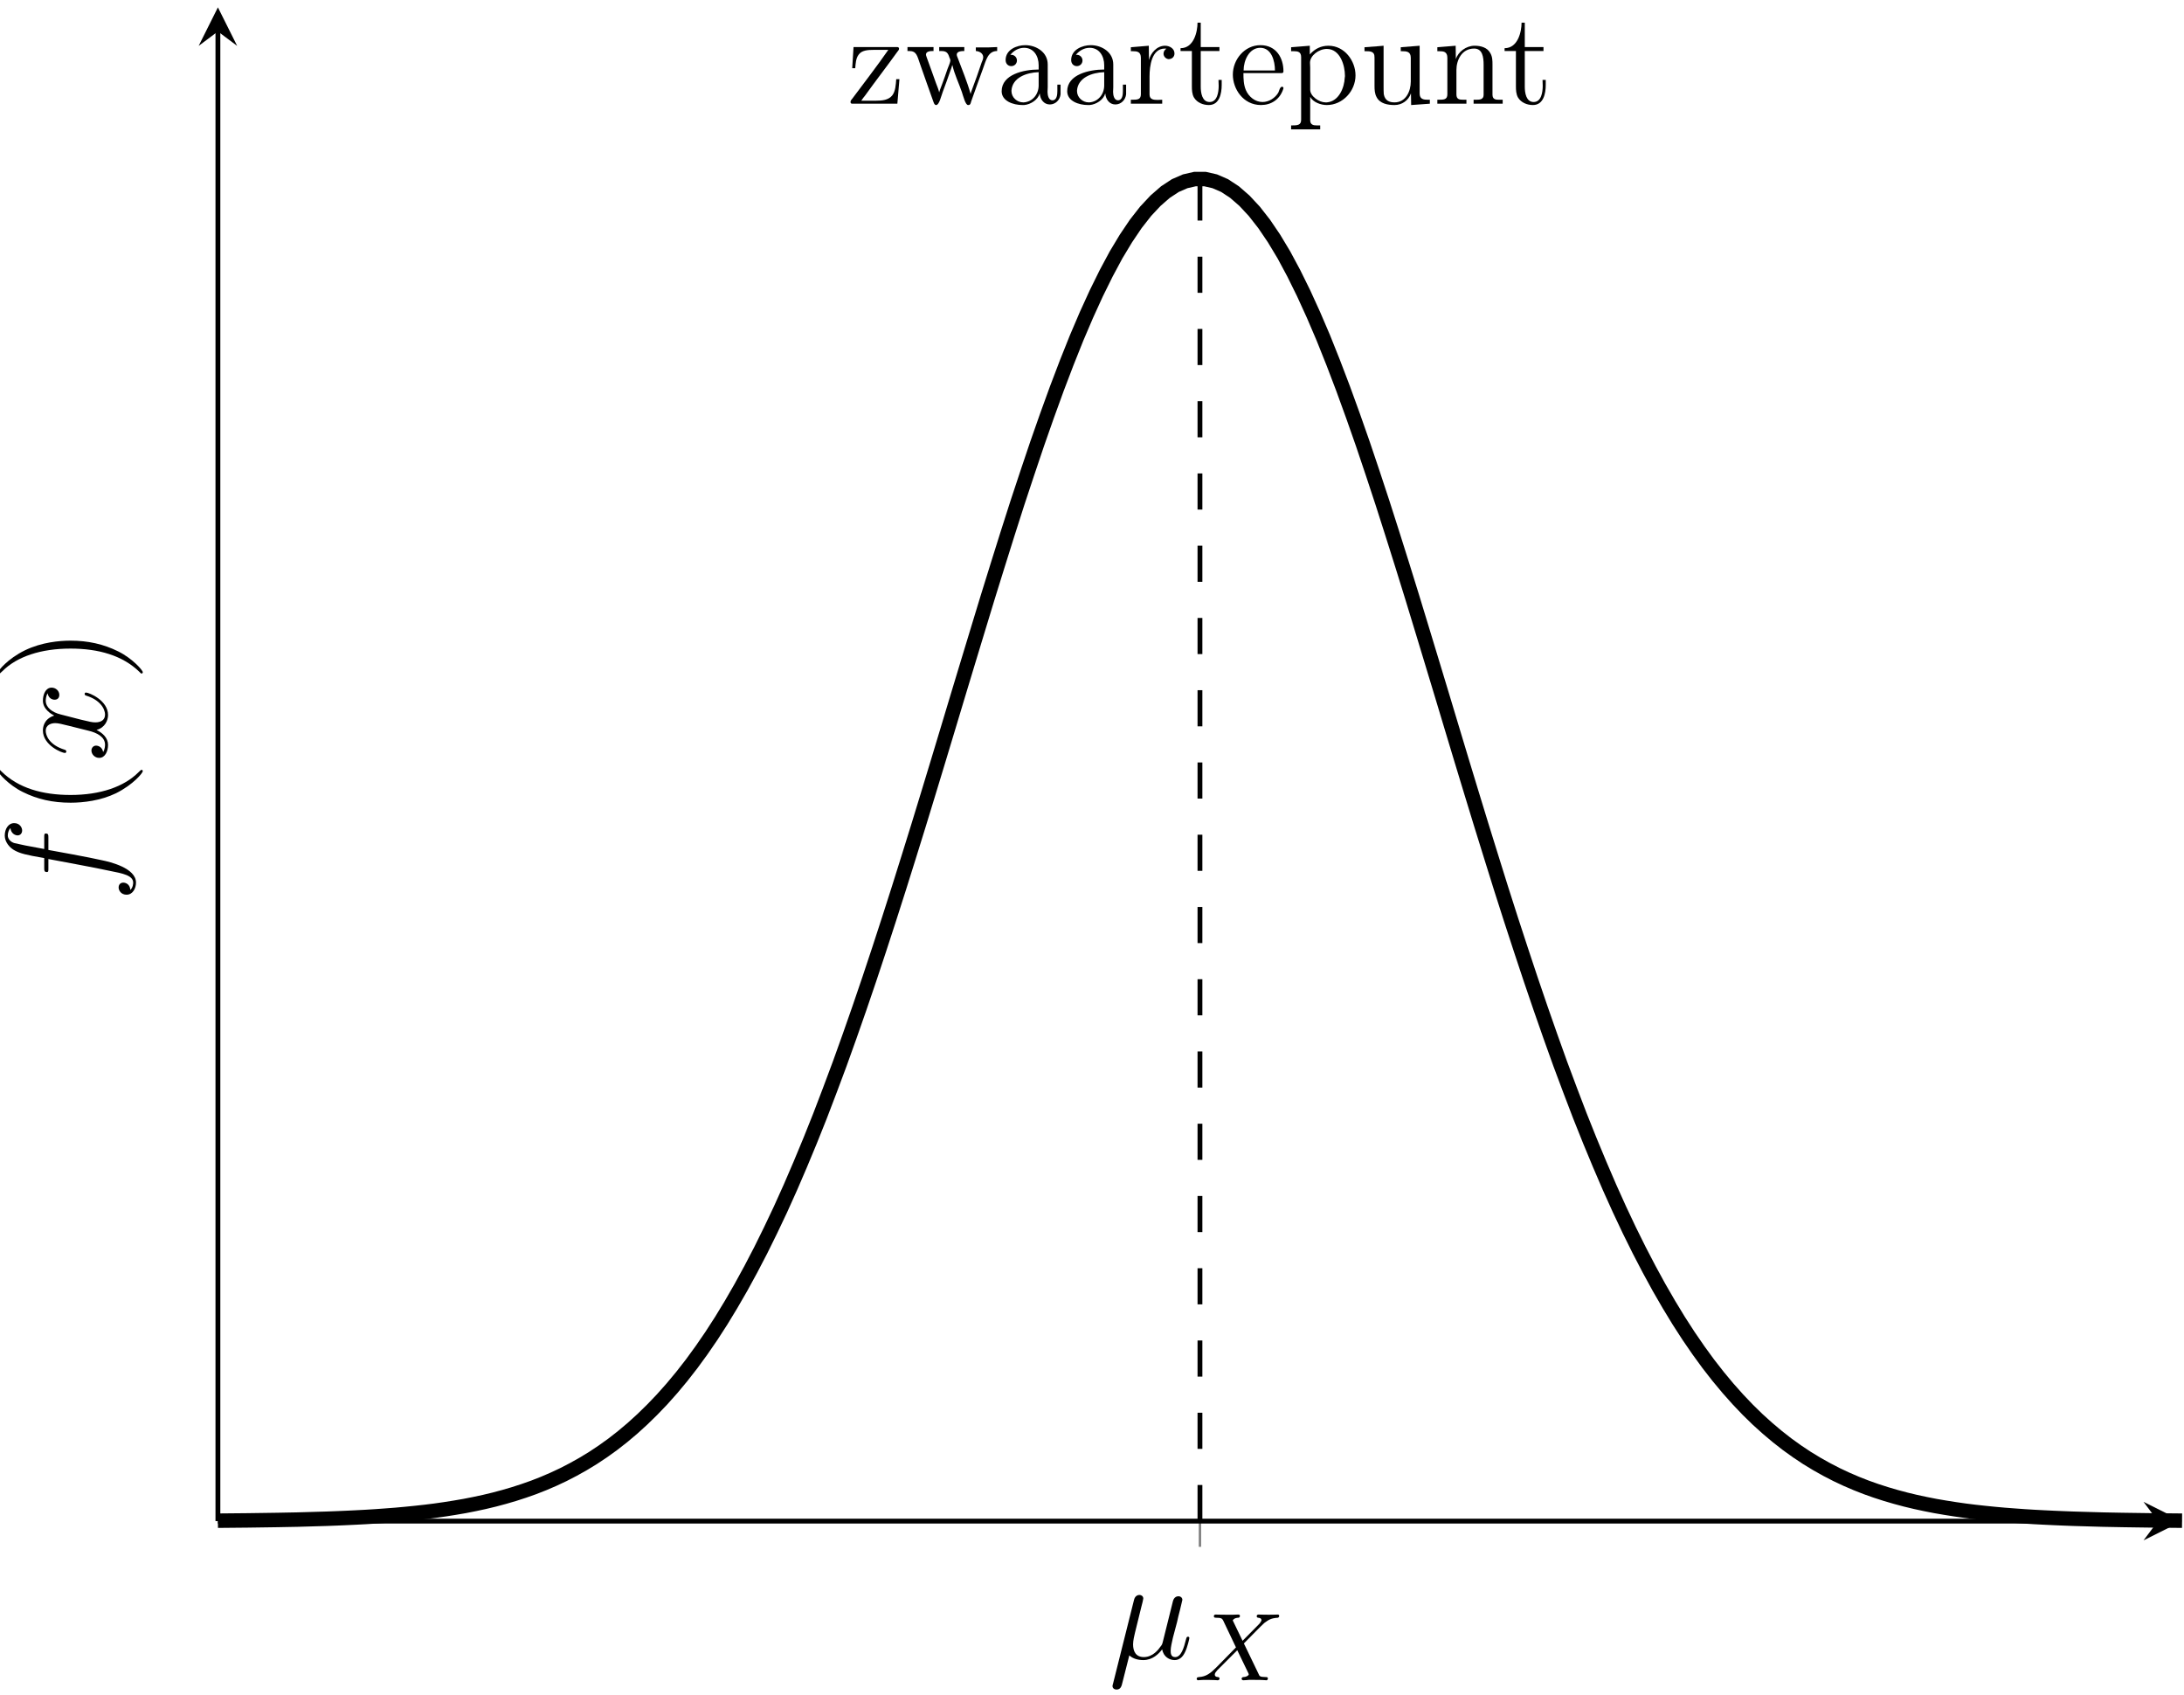
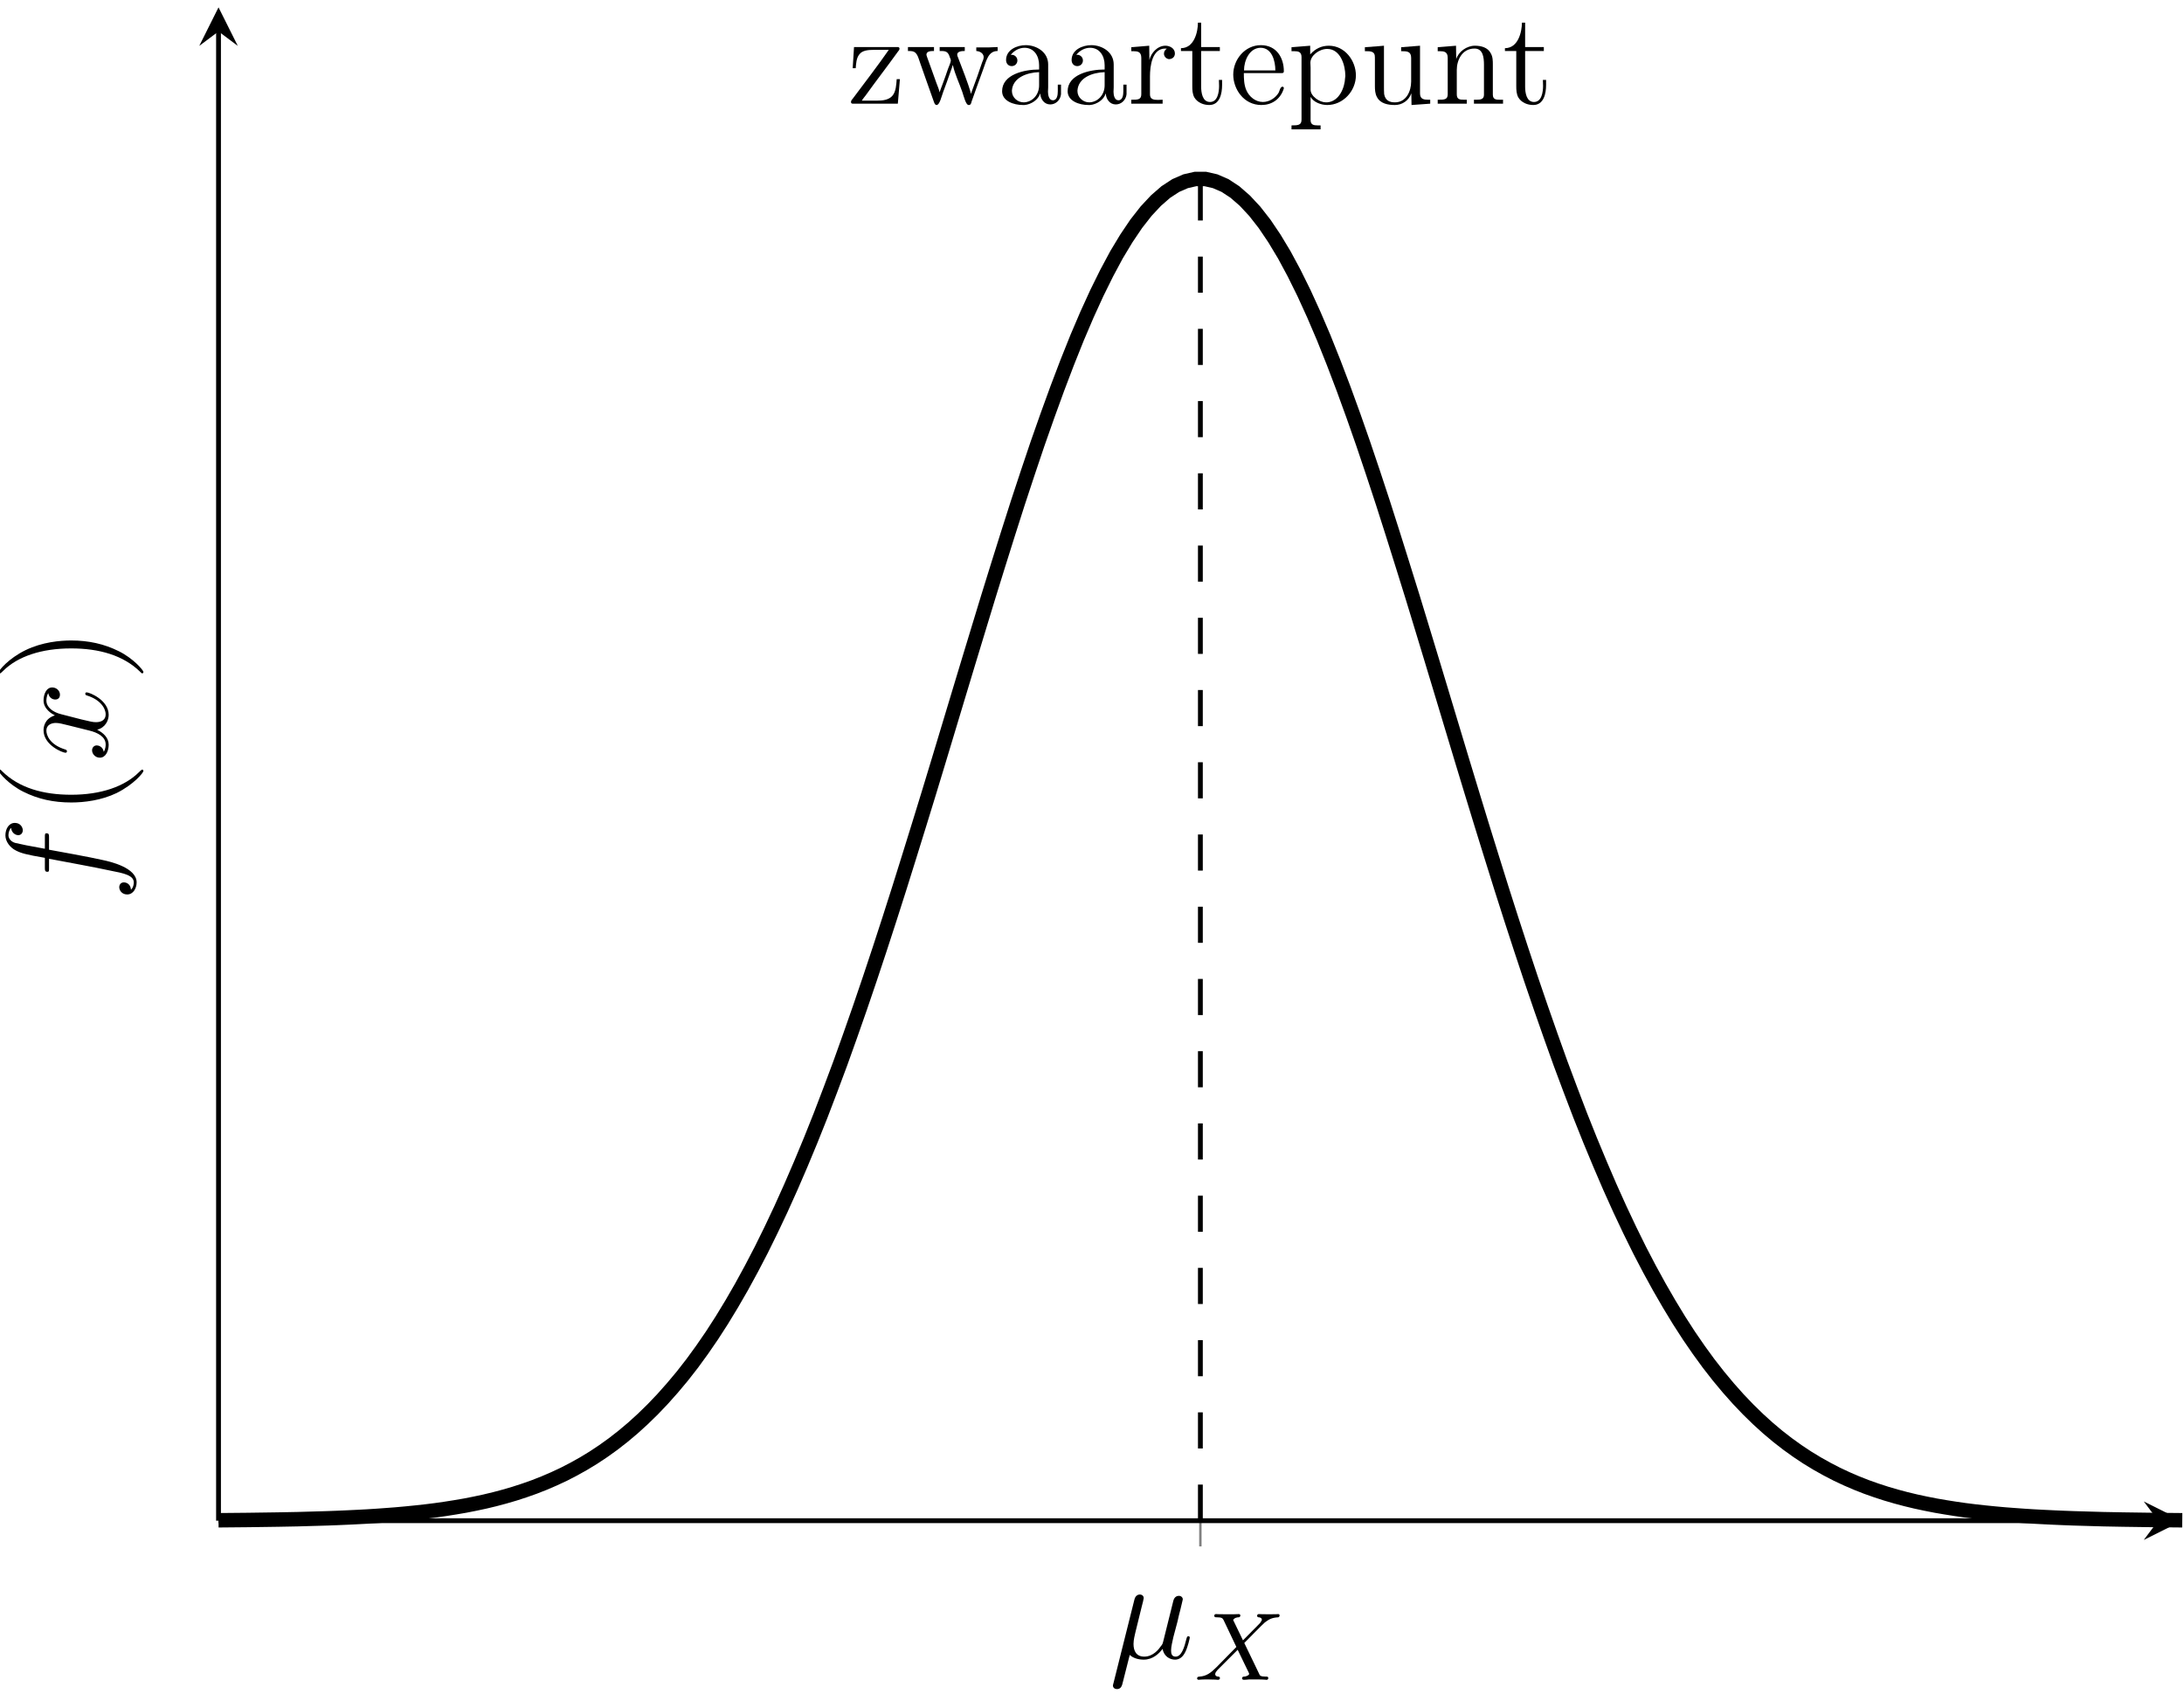
- <svg xmlns="http://www.w3.org/2000/svg" xmlns:xlink="http://www.w3.org/1999/xlink" width="180.72pt" height="140.194pt" viewBox="0 0 180.72 140.194">
+ <svg xmlns="http://www.w3.org/2000/svg" xmlns:xlink="http://www.w3.org/1999/xlink" width="180.756pt" height="140.194pt" viewBox="0 0 180.756 140.194">
  <defs>
    <g>
      <g id="glyph-0-0">
        <path d="M 1.719 -0.266 C 2.016 0.016 2.469 0.125 2.875 0.125 C 3.641 0.125 4.156 -0.391 4.438 -0.766 C 4.547 -0.125 5.062 0.125 5.469 0.125 C 5.828 0.125 6.125 -0.094 6.328 -0.531 C 6.531 -0.938 6.688 -1.656 6.688 -1.703 C 6.688 -1.766 6.641 -1.812 6.578 -1.812 C 6.469 -1.812 6.453 -1.75 6.406 -1.578 C 6.234 -0.875 6 -0.125 5.516 -0.125 C 5.156 -0.125 5.141 -0.438 5.141 -0.672 C 5.141 -0.938 5.25 -1.375 5.328 -1.734 L 5.672 -3.031 C 5.719 -3.25 5.844 -3.797 5.906 -4 C 5.969 -4.297 6.109 -4.812 6.109 -4.859 C 6.109 -5.031 5.969 -5.156 5.781 -5.156 C 5.672 -5.156 5.422 -5.109 5.328 -4.75 L 4.5 -1.422 C 4.438 -1.188 4.438 -1.156 4.281 -0.969 C 4.141 -0.766 3.672 -0.125 2.922 -0.125 C 2.25 -0.125 2.031 -0.609 2.031 -1.172 C 2.031 -1.516 2.141 -1.938 2.188 -2.141 L 2.719 -4.297 C 2.781 -4.516 2.875 -4.906 2.875 -4.969 C 2.875 -5.156 2.719 -5.266 2.562 -5.266 C 2.469 -5.266 2.203 -5.234 2.109 -4.859 L 0.375 2.062 C 0.359 2.125 0.328 2.203 0.328 2.266 C 0.328 2.453 0.484 2.562 0.656 2.562 C 1 2.562 1.078 2.297 1.156 1.953 Z M 1.719 -0.266 " />
      </g>
      <g id="glyph-1-0">
        <path d="M 4.156 -3.047 C 4.547 -3.438 5.672 -4.594 5.859 -4.75 C 6.203 -5 6.406 -5.141 6.969 -5.172 C 7.016 -5.188 7.078 -5.234 7.078 -5.328 C 7.078 -5.406 7.016 -5.438 6.969 -5.438 C 6.891 -5.438 6.844 -5.422 6.219 -5.422 C 5.625 -5.422 5.406 -5.438 5.375 -5.438 C 5.344 -5.438 5.219 -5.438 5.219 -5.297 C 5.219 -5.281 5.219 -5.188 5.328 -5.172 C 5.391 -5.172 5.609 -5.156 5.609 -4.969 C 5.609 -4.922 5.562 -4.828 5.5 -4.766 L 5.484 -4.719 C 5.453 -4.703 5.453 -4.688 5.375 -4.609 L 4.047 -3.266 L 3.234 -4.953 C 3.344 -5.141 3.578 -5.172 3.688 -5.172 C 3.719 -5.172 3.828 -5.188 3.828 -5.328 C 3.828 -5.391 3.781 -5.438 3.703 -5.438 C 3.625 -5.438 3.328 -5.422 3.25 -5.422 C 3.203 -5.422 2.906 -5.422 2.734 -5.422 C 1.984 -5.422 1.891 -5.438 1.828 -5.438 C 1.797 -5.438 1.672 -5.438 1.672 -5.297 C 1.672 -5.172 1.766 -5.172 1.891 -5.172 C 2.297 -5.172 2.359 -5.094 2.438 -4.953 L 3.5 -2.719 L 1.859 -1.047 C 1.391 -0.578 1.016 -0.297 0.453 -0.266 C 0.344 -0.25 0.25 -0.25 0.25 -0.109 C 0.25 -0.062 0.297 0 0.375 0 C 0.438 0 0.516 -0.031 1.125 -0.031 C 1.703 -0.031 1.938 0 1.969 0 C 2.016 0 2.141 0 2.141 -0.156 C 2.141 -0.172 2.125 -0.25 2.016 -0.266 C 1.859 -0.266 1.75 -0.328 1.75 -0.469 C 1.75 -0.594 1.844 -0.703 1.953 -0.828 C 2.094 -0.969 2.516 -1.391 2.797 -1.672 C 2.984 -1.844 3.422 -2.312 3.609 -2.484 L 4.531 -0.578 C 4.562 -0.5 4.562 -0.5 4.562 -0.484 C 4.562 -0.422 4.406 -0.281 4.141 -0.266 C 4.078 -0.266 3.969 -0.25 3.969 -0.109 C 3.969 -0.109 3.984 0 4.109 0 C 4.188 0 4.484 -0.016 4.562 -0.031 L 5.078 -0.031 C 5.812 -0.031 5.922 0 6 0 C 6.031 0 6.141 0 6.141 -0.156 C 6.141 -0.266 6.047 -0.266 5.922 -0.266 C 5.484 -0.266 5.438 -0.359 5.391 -0.484 Z M 4.156 -3.047 " />
      </g>
      <g id="glyph-2-0">
        <path d="M 0.562 -4.703 L 0.453 -2.953 L 0.703 -2.953 C 0.734 -3.328 0.75 -3.781 1 -4.094 C 1.25 -4.438 1.766 -4.469 2.203 -4.469 L 3.438 -4.469 C 2.484 -3.094 1.438 -1.75 0.438 -0.406 C 0.375 -0.344 0.312 -0.25 0.312 -0.156 C 0.312 -0.047 0.375 -0.016 0.469 -0.016 L 4.188 -0.016 L 4.359 -2.047 L 4.094 -2.047 C 4.062 -1.578 4.031 -1.047 3.766 -0.703 C 3.453 -0.312 2.922 -0.266 2.438 -0.266 L 1.203 -0.266 C 1.297 -0.422 1.406 -0.547 1.516 -0.688 C 2.391 -1.906 3.312 -3.094 4.188 -4.312 C 4.25 -4.391 4.328 -4.469 4.328 -4.562 C 4.328 -4.672 4.25 -4.703 4.172 -4.703 Z M 0.562 -4.703 " />
      </g>
      <g id="glyph-2-1">
        <path d="M 0.203 -4.703 L 0.203 -4.375 L 0.344 -4.375 C 0.953 -4.375 1 -4 1.25 -3.281 C 1.609 -2.234 1.984 -1.219 2.344 -0.188 C 2.391 -0.078 2.422 0.078 2.562 0.094 L 2.578 0.094 C 2.828 0.094 2.984 -0.625 3.125 -1 C 3.344 -1.562 3.531 -2.125 3.734 -2.688 C 3.797 -2.859 3.859 -3.016 3.906 -3.203 L 3.922 -3.203 C 4.094 -2.438 4.453 -1.719 4.703 -0.984 C 4.828 -0.609 5 0.094 5.219 0.094 L 5.25 0.094 C 5.406 0.094 5.438 -0.062 5.469 -0.188 C 5.781 -1.094 6.125 -2 6.453 -2.922 C 6.703 -3.609 6.859 -4.375 7.625 -4.375 L 7.625 -4.703 L 6.875 -4.672 L 5.859 -4.672 L 5.859 -4.375 C 6.141 -4.359 6.438 -4.203 6.469 -3.906 L 6.469 -3.859 C 6.469 -3.719 6.406 -3.578 6.344 -3.438 C 6.078 -2.656 5.812 -1.875 5.516 -1.109 C 5.484 -1.031 5.453 -0.938 5.438 -0.844 L 5.422 -0.844 C 5.141 -1.844 4.719 -2.844 4.359 -3.812 C 4.328 -3.891 4.281 -3.984 4.281 -4.078 C 4.281 -4.359 4.688 -4.375 4.906 -4.375 L 4.906 -4.703 L 2.828 -4.703 L 2.828 -4.375 L 2.984 -4.375 C 3.406 -4.375 3.547 -4.25 3.672 -3.844 C 3.703 -3.781 3.75 -3.672 3.75 -3.594 L 3.75 -3.562 C 3.719 -3.359 3.594 -3.109 3.516 -2.891 C 3.375 -2.469 3.234 -2.078 3.078 -1.656 C 3 -1.422 2.891 -1.203 2.828 -0.953 C 2.766 -1.219 2.656 -1.469 2.562 -1.719 C 2.312 -2.438 2.047 -3.141 1.797 -3.844 C 1.781 -3.922 1.734 -4 1.734 -4.078 C 1.734 -4.359 2.109 -4.375 2.297 -4.375 L 2.359 -4.375 L 2.359 -4.703 Z M 0.203 -4.703 " />
      </g>
      <g id="glyph-2-2">
        <path d="M 1.188 -4.062 C 1.469 -4.406 1.875 -4.641 2.328 -4.641 C 3.125 -4.641 3.531 -3.953 3.531 -3.203 L 3.531 -2.844 C 2.297 -2.844 0.469 -2.438 0.469 -1.047 C 0.469 -0.234 1.422 0.094 2.188 0.094 L 2.328 0.094 C 2.875 0.047 3.469 -0.344 3.609 -0.844 L 3.625 -0.844 C 3.656 -0.391 3.953 0.047 4.453 0.047 C 4.922 0.047 5.297 -0.328 5.344 -0.797 L 5.344 -1.594 L 5.078 -1.594 L 5.078 -1.047 C 5.078 -0.75 5.031 -0.297 4.672 -0.297 C 4.344 -0.297 4.266 -0.734 4.266 -1 C 4.266 -1.125 4.281 -1.25 4.281 -1.375 L 4.281 -2.875 C 4.281 -3 4.281 -3.125 4.281 -3.266 C 4.281 -4.281 3.328 -4.859 2.422 -4.859 C 1.734 -4.859 0.797 -4.5 0.797 -3.625 C 0.797 -3.344 0.984 -3.125 1.266 -3.125 C 1.531 -3.125 1.734 -3.328 1.734 -3.594 C 1.734 -3.844 1.531 -4.062 1.266 -4.062 C 1.25 -4.062 1.203 -4.062 1.188 -4.062 Z M 3.531 -2.625 L 3.531 -1.531 C 3.531 -0.781 3.016 -0.172 2.297 -0.125 L 2.25 -0.125 C 1.75 -0.125 1.281 -0.531 1.281 -1.062 L 1.281 -1.109 C 1.359 -2.172 2.516 -2.594 3.531 -2.625 Z M 3.531 -2.625 " />
      </g>
      <g id="glyph-2-3">
        <path d="M 0.312 -4.688 L 0.312 -4.359 L 0.484 -4.359 C 0.812 -4.359 1.141 -4.328 1.141 -3.812 L 1.141 -0.797 C 1.141 -0.344 0.844 -0.344 0.375 -0.344 L 0.312 -0.344 L 0.312 -0.016 L 2.906 -0.016 L 2.906 -0.344 C 2.781 -0.344 2.656 -0.328 2.516 -0.328 C 2.172 -0.328 1.859 -0.375 1.859 -0.781 L 1.859 -2.266 C 1.859 -3.125 2.031 -4.578 3.125 -4.578 C 3.172 -4.578 3.219 -4.562 3.266 -4.562 C 3.109 -4.5 3.016 -4.312 3.016 -4.156 C 3.016 -3.922 3.203 -3.734 3.422 -3.703 C 3.734 -3.703 3.922 -3.906 3.922 -4.172 C 3.922 -4.594 3.5 -4.812 3.141 -4.812 C 2.453 -4.812 1.938 -4.188 1.812 -3.625 L 1.797 -4.812 Z M 0.312 -4.688 " />
      </g>
      <g id="glyph-2-4">
        <path d="M 1.609 -6.719 C 1.609 -5.984 1.312 -4.609 0.203 -4.609 L 0.203 -4.375 L 1.141 -4.375 L 1.141 -1.469 C 1.141 -1.141 1.156 -0.812 1.312 -0.531 C 1.578 -0.094 2.078 0.094 2.547 0.094 C 3.422 0.094 3.609 -0.859 3.609 -1.562 L 3.609 -1.984 L 3.344 -1.984 C 3.344 -1.828 3.359 -1.656 3.359 -1.5 C 3.359 -0.984 3.25 -0.156 2.609 -0.156 C 1.984 -0.156 1.875 -0.922 1.875 -1.422 L 1.875 -4.375 L 3.422 -4.375 L 3.422 -4.703 L 1.875 -4.703 L 1.875 -6.719 Z M 1.609 -6.719 " />
      </g>
      <g id="glyph-2-5">
        <path d="M 1.188 -2.547 L 4.344 -2.547 C 4.453 -2.547 4.5 -2.594 4.5 -2.703 C 4.5 -3.781 3.922 -4.859 2.594 -4.859 C 1.281 -4.859 0.312 -3.672 0.312 -2.422 C 0.312 -1.234 1.172 0.094 2.641 0.094 C 3.469 0.094 4.172 -0.344 4.469 -1.188 C 4.484 -1.234 4.5 -1.266 4.5 -1.312 C 4.5 -1.375 4.438 -1.422 4.391 -1.422 C 4.203 -1.422 4.141 -1.062 4.078 -0.938 C 3.812 -0.484 3.297 -0.156 2.766 -0.156 C 2.156 -0.156 1.625 -0.594 1.391 -1.141 C 1.203 -1.578 1.188 -2.078 1.188 -2.547 Z M 1.203 -2.766 C 1.203 -3.609 1.672 -4.641 2.578 -4.641 C 3.516 -4.641 3.797 -3.547 3.797 -2.766 Z M 1.203 -2.766 " />
      </g>
      <g id="glyph-2-6">
        <path d="M 0.312 -4.688 L 0.312 -4.359 L 0.547 -4.359 C 0.859 -4.359 1.141 -4.312 1.141 -3.875 L 1.141 1.312 C 1.141 1.766 0.844 1.781 0.312 1.781 L 0.312 2.109 L 2.719 2.109 L 2.719 1.781 L 2.469 1.781 C 2.156 1.781 1.891 1.734 1.891 1.344 L 1.891 -0.578 C 2.141 -0.125 2.781 0.094 3.266 0.094 C 4.578 0.094 5.641 -1.062 5.641 -2.359 C 5.641 -3.562 4.734 -4.812 3.406 -4.812 C 2.797 -4.812 2.297 -4.578 1.859 -4.094 L 1.859 -4.812 Z M 4.75 -2.172 C 4.719 -1.344 4.266 -0.203 3.266 -0.125 L 3.156 -0.125 C 2.641 -0.125 1.891 -0.625 1.891 -1.172 L 1.891 -3 C 1.891 -3.141 1.875 -3.266 1.875 -3.406 C 1.875 -4 2.609 -4.547 3.266 -4.547 C 4.391 -4.547 4.766 -3.141 4.766 -2.344 C 4.766 -2.297 4.766 -2.219 4.75 -2.172 Z M 4.75 -2.172 " />
      </g>
      <g id="glyph-2-7">
        <path d="M 0.359 -4.688 L 0.359 -4.359 L 0.5 -4.359 C 0.781 -4.359 1.109 -4.344 1.172 -4.031 C 1.188 -3.922 1.188 -3.797 1.188 -3.672 L 1.188 -1.484 C 1.188 -1.172 1.203 -0.844 1.359 -0.562 C 1.641 -0.016 2.281 0.094 2.844 0.094 C 3.453 0.094 4 -0.281 4.203 -0.875 L 4.219 0.094 L 5.766 -0.016 L 5.766 -0.344 L 5.609 -0.344 C 5.266 -0.344 4.922 -0.375 4.922 -0.859 L 4.922 -4.812 L 3.359 -4.688 L 3.359 -4.359 L 3.453 -4.359 C 3.828 -4.359 4.188 -4.344 4.188 -3.812 L 4.188 -1.844 C 4.188 -1.047 3.781 -0.125 2.844 -0.125 C 2.422 -0.125 2.047 -0.266 1.953 -0.812 C 1.938 -1.031 1.938 -1.234 1.938 -1.438 L 1.938 -4.812 L 1.391 -4.766 Z M 0.359 -4.688 " />
      </g>
      <g id="glyph-2-8">
        <path d="M 0.359 -4.688 L 0.359 -4.359 L 0.531 -4.359 C 0.859 -4.359 1.188 -4.328 1.188 -3.812 L 1.188 -0.797 C 1.188 -0.344 0.891 -0.344 0.422 -0.344 L 0.359 -0.344 L 0.359 -0.016 L 2.766 -0.016 L 2.766 -0.344 L 2.516 -0.344 C 2.188 -0.344 1.938 -0.375 1.938 -0.781 L 1.938 -2.812 C 1.938 -3.594 2.359 -4.578 3.406 -4.578 C 4.094 -4.578 4.188 -3.875 4.188 -3.234 L 4.188 -0.75 C 4.188 -0.375 3.891 -0.344 3.594 -0.344 L 3.359 -0.344 L 3.359 -0.016 L 5.766 -0.016 L 5.766 -0.344 L 5.5 -0.344 C 5.219 -0.344 4.922 -0.344 4.922 -0.766 L 4.922 -3.234 C 4.922 -3.562 4.922 -3.891 4.75 -4.188 C 4.5 -4.672 3.953 -4.812 3.438 -4.812 C 2.75 -4.812 2.078 -4.312 1.891 -3.703 L 1.875 -4.812 Z M 0.359 -4.688 " />
      </g>
      <g id="glyph-3-0">
        <path d="M -4.812 -5.328 C -4.812 -5.562 -4.812 -5.672 -5.031 -5.672 C -5.156 -5.672 -5.156 -5.562 -5.156 -5.359 L -5.156 -4.391 C -6.391 -4.609 -7.234 -4.781 -7.609 -4.875 C -7.906 -4.953 -8.172 -5.203 -8.172 -5.516 C -8.172 -5.766 -8.062 -6.016 -7.953 -6.125 C -7.906 -5.672 -7.562 -5.516 -7.359 -5.516 C -7.125 -5.516 -6.984 -5.703 -6.984 -5.922 C -6.984 -6.172 -7.188 -6.531 -7.641 -6.531 C -8.141 -6.531 -8.422 -6.031 -8.422 -5.5 C -8.422 -4.984 -8.031 -4.484 -7.562 -4.25 C -7.141 -4.031 -6.719 -3.906 -5.156 -3.641 L -5.156 -2.828 C -5.156 -2.609 -5.156 -2.484 -4.938 -2.484 C -4.812 -2.484 -4.812 -2.562 -4.812 -2.797 L -4.812 -3.562 C -3.688 -3.344 -0.984 -2.859 0.281 -2.578 C 1.328 -2.375 2.203 -2.203 2.203 -1.609 C 2.203 -1.562 2.203 -1.219 1.969 -1 C 1.922 -1.609 1.406 -1.609 1.391 -1.609 C 1.141 -1.609 1 -1.438 1 -1.203 C 1 -0.969 1.203 -0.609 1.656 -0.609 C 2.172 -0.609 2.438 -1.141 2.438 -1.609 C 2.438 -2.828 0.25 -3.328 -0.344 -3.453 C -1.266 -3.672 -4.453 -4.25 -4.812 -4.312 Z M -4.812 -5.328 " />
      </g>
      <g id="glyph-3-1">
        <path d="M -4.875 -5.672 C -4.812 -5.281 -4.516 -5.141 -4.297 -5.141 C -4 -5.141 -3.906 -5.359 -3.906 -5.531 C -3.906 -5.891 -4.219 -6.141 -4.547 -6.141 C -5.047 -6.141 -5.266 -5.562 -5.266 -5.062 C -5.266 -4.344 -4.547 -3.938 -4.328 -3.828 C -5.219 -3.547 -5.266 -2.812 -5.266 -2.594 C -5.266 -1.375 -3.703 -0.734 -3.438 -0.734 C -3.391 -0.734 -3.328 -0.781 -3.328 -0.859 C -3.328 -0.953 -3.406 -0.984 -3.453 -1 C -4.781 -1.406 -5.031 -2.219 -5.031 -2.562 C -5.031 -3.094 -4.531 -3.203 -4.25 -3.203 C -3.984 -3.203 -3.703 -3.125 -3.125 -2.984 L -1.5 -2.578 C -0.781 -2.406 -0.125 -2.062 -0.125 -1.422 C -0.125 -1.359 -0.125 -1.062 -0.281 -0.812 C -0.359 -1.25 -0.719 -1.344 -0.859 -1.344 C -1.094 -1.344 -1.25 -1.156 -1.25 -0.938 C -1.25 -0.641 -0.984 -0.328 -0.609 -0.328 C -0.109 -0.328 0.125 -0.891 0.125 -1.406 C 0.125 -1.984 -0.328 -2.391 -0.828 -2.641 C -0.125 -2.828 0.125 -3.438 0.125 -3.875 C 0.125 -5.094 -1.453 -5.734 -1.703 -5.734 C -1.766 -5.734 -1.812 -5.688 -1.812 -5.625 C -1.812 -5.516 -1.75 -5.5 -1.656 -5.469 C -0.609 -5.141 -0.125 -4.453 -0.125 -3.906 C -0.125 -3.484 -0.438 -3.266 -0.922 -3.266 C -1.188 -3.266 -1.375 -3.312 -2.156 -3.5 L -3.797 -3.922 C -4.5 -4.094 -5.031 -4.5 -5.031 -5.062 C -5.031 -5.078 -5.031 -5.422 -4.875 -5.672 Z M -4.875 -5.672 " />
      </g>
      <g id="glyph-4-0">
        <path d="M 2.906 -3.891 C 2.875 -3.891 2.844 -3.891 2.641 -3.688 C 1.438 -2.484 -0.531 -1.812 -2.969 -1.812 C -5.297 -1.812 -7.297 -2.375 -8.703 -3.766 C -8.812 -3.891 -8.828 -3.891 -8.875 -3.891 C -8.938 -3.891 -8.969 -3.828 -8.969 -3.781 C -8.969 -3.625 -8.109 -2.641 -6.938 -2.062 C -5.719 -1.453 -4.453 -1.172 -2.969 -1.172 C -1.906 -1.172 -0.484 -1.344 0.781 -1.953 C 2.219 -2.672 3 -3.641 3 -3.781 C 3 -3.828 2.969 -3.891 2.906 -3.891 Z M 2.906 -3.891 " />
      </g>
      <g id="glyph-4-1">
        <path d="M -2.969 -3.375 C -3.891 -3.375 -5.359 -3.25 -6.75 -2.578 C -8.188 -1.875 -8.969 -0.891 -8.969 -0.766 C -8.969 -0.719 -8.938 -0.656 -8.875 -0.656 C -8.828 -0.656 -8.812 -0.656 -8.609 -0.859 C -7.406 -2.062 -5.422 -2.719 -2.984 -2.719 C -0.672 -2.719 1.328 -2.156 2.734 -0.781 C 2.844 -0.656 2.875 -0.656 2.906 -0.656 C 2.969 -0.656 3 -0.719 3 -0.766 C 3 -0.922 2.141 -1.906 0.969 -2.484 C -0.25 -3.094 -1.547 -3.375 -2.969 -3.375 Z M -2.969 -3.375 " />
      </g>
    </g>
    <clipPath id="clip-0">
-       <path clip-rule="nonzero" d="M 177 124 L 180.578 124 L 180.578 128 L 177 128 Z M 177 124 " />
+       <path clip-rule="nonzero" d="M 177 124 L 180.633 124 L 180.633 128 L 177 128 Z M 177 124 " />
    </clipPath>
    <clipPath id="clip-1">
      <path clip-rule="nonzero" d="M 92 131 L 99 131 L 99 139.789 L 92 139.789 Z M 92 131 " />
    </clipPath>
    <clipPath id="clip-2">
      <path clip-rule="nonzero" d="M 99 133 L 106 133 L 106 139.789 L 99 139.789 Z M 99 133 " />
    </clipPath>
    <clipPath id="clip-3">
-       <path clip-rule="nonzero" d="M 1 0 L 180.578 0 L 180.578 139.789 L 1 139.789 Z M 1 0 " />
+       <path clip-rule="nonzero" d="M 1 0 L 180.633 0 L 180.633 139.789 L 1 139.789 Z M 1 0 " />
    </clipPath>
  </defs>
-   <path fill="none" stroke-width="0.199" stroke-linecap="butt" stroke-linejoin="miter" stroke="rgb(50%, 50%, 50%)" stroke-opacity="1" stroke-miterlimit="10" d="M 81.262 -2.127 L 81.262 2.126 " transform="matrix(1, 0, 0, -1, 18.031, 125.853)" />
-   <path fill="none" stroke-width="0.399" stroke-linecap="butt" stroke-linejoin="miter" stroke="rgb(0%, 0%, 0%)" stroke-opacity="1" stroke-miterlimit="10" d="M 0 0.001 L 160.535 0.001 " transform="matrix(1, 0, 0, -1, 18.031, 125.853)" />
+   <path fill="none" stroke-width="0.199" stroke-linecap="butt" stroke-linejoin="miter" stroke="rgb(50%, 50%, 50%)" stroke-opacity="1" stroke-miterlimit="10" d="M 81.263 -2.127 L 81.263 2.126 " transform="matrix(1, 0, 0, -1, 18.085, 125.853)" />
+   <path fill="none" stroke-width="0.399" stroke-linecap="butt" stroke-linejoin="miter" stroke="rgb(0%, 0%, 0%)" stroke-opacity="1" stroke-miterlimit="10" d="M 0.001 0.001 L 160.536 0.001 " transform="matrix(1, 0, 0, -1, 18.085, 125.853)" />
  <g clip-path="url(#clip-0)">
-     <path fill-rule="nonzero" fill="rgb(0%, 0%, 0%)" fill-opacity="1" d="M 180.559 125.852 L 177.371 124.258 L 178.566 125.852 L 177.371 127.445 " />
+     <path fill-rule="nonzero" fill="rgb(0%, 0%, 0%)" fill-opacity="1" d="M 180.613 125.852 L 177.426 124.258 L 178.621 125.852 L 177.426 127.445 " />
  </g>
-   <path fill="none" stroke-width="0.399" stroke-linecap="butt" stroke-linejoin="miter" stroke="rgb(0%, 0%, 0%)" stroke-opacity="1" stroke-miterlimit="10" d="M 0 0.001 L 0 123.251 " transform="matrix(1, 0, 0, -1, 18.031, 125.853)" />
-   <path fill-rule="nonzero" fill="rgb(0%, 0%, 0%)" fill-opacity="1" d="M 18.031 0.609 L 16.438 3.797 L 18.031 2.602 L 19.625 3.797 " />
+   <path fill="none" stroke-width="0.399" stroke-linecap="butt" stroke-linejoin="miter" stroke="rgb(0%, 0%, 0%)" stroke-opacity="1" stroke-miterlimit="10" d="M 0.001 0.001 L 0.001 123.251 " transform="matrix(1, 0, 0, -1, 18.085, 125.853)" />
+   <path fill-rule="nonzero" fill="rgb(0%, 0%, 0%)" fill-opacity="1" d="M 18.086 0.609 L 16.492 3.797 L 18.086 2.602 L 19.68 3.797 " />
  <g clip-path="url(#clip-1)">
    <g fill="rgb(0%, 0%, 0%)" fill-opacity="1">
-       <use xlink:href="#glyph-0-0" x="91.729" y="137.226" />
+       <use xlink:href="#glyph-0-0" x="91.783" y="137.226" />
    </g>
  </g>
  <g clip-path="url(#clip-2)">
    <g fill="rgb(0%, 0%, 0%)" fill-opacity="1">
-       <use xlink:href="#glyph-1-0" x="98.772" y="139.019" />
+       <use xlink:href="#glyph-1-0" x="98.826" y="139.019" />
    </g>
  </g>
  <g clip-path="url(#clip-3)">
-     <path fill="none" stroke-width="1.196" stroke-linecap="butt" stroke-linejoin="miter" stroke="rgb(0%, 0%, 0%)" stroke-opacity="1" stroke-miterlimit="10" d="M 0 0.037 L 2.449 0.06 L 4.899 0.095 L 5.715 0.111 L 6.535 0.126 L 8.985 0.197 L 9.801 0.228 L 10.617 0.263 L 11.434 0.302 L 12.25 0.345 L 13.067 0.396 L 13.883 0.455 L 14.699 0.517 L 15.516 0.591 L 16.336 0.673 L 17.153 0.763 L 17.969 0.865 L 18.785 0.982 L 19.602 1.111 L 20.418 1.251 L 21.235 1.412 L 22.051 1.587 L 22.867 1.783 L 23.684 2.001 L 24.5 2.24 L 25.317 2.505 L 26.137 2.794 L 26.953 3.115 L 27.77 3.466 L 28.586 3.849 L 29.403 4.271 L 30.219 4.728 L 31.035 5.224 L 31.852 5.767 L 32.668 6.353 L 33.485 6.99 L 34.301 7.677 L 35.117 8.419 L 35.934 9.216 L 36.754 10.072 L 37.571 10.99 L 38.387 11.97 L 39.203 13.017 L 40.02 14.138 L 40.836 15.326 L 41.653 16.591 L 42.469 17.935 L 43.285 19.349 L 44.102 20.845 L 44.918 22.412 L 45.735 24.068 L 46.555 25.798 L 47.371 27.611 L 48.188 29.509 L 49.004 31.474 L 49.821 33.517 L 50.637 35.654 L 51.453 37.837 L 52.27 40.115 L 53.086 42.447 L 53.903 44.845 L 54.719 47.302 L 55.535 49.81 L 56.352 52.365 L 57.172 54.978 L 57.989 57.607 L 58.805 60.275 L 59.621 62.962 L 60.438 65.669 L 61.254 68.38 L 62.071 71.08 L 62.887 73.767 L 63.703 76.447 L 64.52 79.076 L 65.336 81.677 L 66.153 84.232 L 66.973 86.708 L 67.789 89.13 L 68.606 91.458 L 69.422 93.705 L 70.239 95.849 L 71.055 97.892 L 71.871 99.802 L 72.688 101.591 L 73.504 103.244 L 74.321 104.767 L 75.137 106.123 L 75.953 107.333 L 76.77 108.376 L 77.59 109.251 L 78.406 109.962 L 79.223 110.498 L 80.039 110.853 L 80.856 111.04 L 81.672 111.04 L 82.489 110.853 L 83.305 110.498 L 84.121 109.962 L 84.938 109.251 L 85.754 108.376 L 86.571 107.333 L 87.391 106.123 L 88.207 104.767 L 89.024 103.244 L 89.84 101.591 L 90.656 99.802 L 91.473 97.892 L 92.289 95.849 L 93.106 93.705 L 93.922 91.458 L 94.739 89.13 L 95.555 86.708 L 96.371 84.232 L 97.188 81.677 L 98.008 79.076 L 98.824 76.447 L 99.641 73.767 L 100.457 71.08 L 101.274 68.38 L 102.09 65.669 L 102.906 62.962 L 103.723 60.275 L 104.539 57.607 L 105.356 54.978 L 106.172 52.365 L 106.989 49.81 L 107.809 47.302 L 108.625 44.845 L 109.442 42.447 L 110.258 40.115 L 111.074 37.837 L 111.891 35.654 L 112.707 33.517 L 113.524 31.474 L 114.34 29.509 L 115.156 27.611 L 115.973 25.798 L 116.789 24.068 L 117.61 22.412 L 118.426 20.845 L 119.242 19.349 L 120.059 17.935 L 120.875 16.591 L 121.692 15.326 L 122.508 14.138 L 123.324 13.017 L 124.141 11.97 L 124.957 10.99 L 125.774 10.072 L 126.59 9.216 L 127.406 8.419 L 128.227 7.677 L 129.043 6.99 L 129.86 6.353 L 130.676 5.767 L 131.492 5.224 L 132.309 4.728 L 133.125 4.271 L 133.942 3.849 L 134.758 3.466 L 135.574 3.115 L 136.391 2.794 L 137.207 2.505 L 138.028 2.24 L 138.844 2.001 L 139.66 1.783 L 140.477 1.587 L 141.293 1.412 L 142.11 1.251 L 142.926 1.111 L 143.742 0.982 L 144.559 0.865 L 145.375 0.763 L 146.192 0.673 L 147.008 0.591 L 147.828 0.517 L 148.645 0.455 L 149.461 0.396 L 150.278 0.345 L 151.094 0.302 L 151.91 0.263 L 152.727 0.228 L 153.543 0.197 L 155.992 0.126 L 157.625 0.095 L 158.446 0.083 L 160.078 0.06 L 162.528 0.037 " transform="matrix(1, 0, 0, -1, 18.031, 125.853)" />
+     <path fill="none" stroke-width="1.196" stroke-linecap="butt" stroke-linejoin="miter" stroke="rgb(0%, 0%, 0%)" stroke-opacity="1" stroke-miterlimit="10" d="M 0.001 0.037 L 2.45 0.06 L 4.899 0.095 L 6.532 0.126 L 7.349 0.15 L 8.169 0.173 L 8.985 0.197 L 9.802 0.228 L 10.618 0.263 L 11.435 0.302 L 12.251 0.345 L 13.067 0.396 L 13.884 0.455 L 14.7 0.517 L 15.517 0.591 L 16.333 0.673 L 17.149 0.763 L 17.97 0.865 L 18.786 0.982 L 19.602 1.111 L 20.419 1.251 L 21.235 1.412 L 22.052 1.587 L 22.868 1.783 L 23.685 2.001 L 24.501 2.24 L 25.317 2.505 L 26.134 2.794 L 26.95 3.115 L 27.767 3.466 L 28.587 3.849 L 29.403 4.271 L 30.22 4.728 L 31.036 5.224 L 31.852 5.767 L 32.669 6.353 L 33.485 6.99 L 34.302 7.677 L 35.118 8.419 L 35.935 9.216 L 36.751 10.072 L 37.567 10.99 L 38.388 11.97 L 39.204 13.017 L 40.02 14.138 L 40.837 15.326 L 41.653 16.591 L 42.47 17.935 L 43.286 19.349 L 44.102 20.845 L 44.919 22.412 L 45.735 24.068 L 46.552 25.798 L 47.368 27.611 L 48.188 29.509 L 49.005 31.474 L 49.821 33.517 L 50.638 35.654 L 51.454 37.837 L 52.27 40.115 L 53.087 42.447 L 53.903 44.845 L 54.72 47.302 L 55.536 49.81 L 56.352 52.365 L 57.169 54.978 L 57.985 57.607 L 58.806 60.275 L 59.622 62.962 L 60.438 65.669 L 61.255 68.38 L 62.071 71.08 L 62.888 73.767 L 63.704 76.447 L 64.52 79.076 L 65.337 81.677 L 66.153 84.232 L 66.97 86.708 L 67.786 89.13 L 68.606 91.458 L 69.423 93.705 L 70.239 95.849 L 71.056 97.892 L 71.872 99.802 L 72.688 101.591 L 73.505 103.244 L 74.321 104.767 L 75.138 106.123 L 75.954 107.333 L 76.77 108.376 L 77.587 109.251 L 78.403 109.962 L 79.224 110.498 L 80.04 110.853 L 80.856 111.04 L 81.673 111.04 L 82.489 110.853 L 83.306 110.498 L 84.122 109.962 L 84.938 109.251 L 85.755 108.376 L 86.571 107.333 L 87.388 106.123 L 88.204 104.767 L 89.024 103.244 L 89.841 101.591 L 90.657 99.802 L 91.474 97.892 L 92.29 95.849 L 93.106 93.705 L 93.923 91.458 L 94.739 89.13 L 95.556 86.708 L 96.372 84.232 L 97.188 81.677 L 98.005 79.076 L 98.825 76.447 L 99.642 73.767 L 100.458 71.08 L 101.274 68.38 L 102.091 65.669 L 102.907 62.962 L 103.724 60.275 L 104.54 57.607 L 105.356 54.978 L 106.173 52.365 L 106.989 49.81 L 107.806 47.302 L 108.622 44.845 L 109.442 42.447 L 110.259 40.115 L 111.075 37.837 L 111.892 35.654 L 112.708 33.517 L 113.524 31.474 L 114.341 29.509 L 115.157 27.611 L 115.974 25.798 L 116.79 24.068 L 117.606 22.412 L 118.423 20.845 L 119.243 19.349 L 120.06 17.935 L 120.876 16.591 L 121.692 15.326 L 122.509 14.138 L 123.325 13.017 L 124.142 11.97 L 124.958 10.99 L 125.774 10.072 L 126.591 9.216 L 127.407 8.419 L 128.224 7.677 L 129.04 6.99 L 129.86 6.353 L 130.677 5.767 L 131.493 5.224 L 132.31 4.728 L 133.126 4.271 L 133.942 3.849 L 134.759 3.466 L 135.575 3.115 L 136.392 2.794 L 137.208 2.505 L 138.024 2.24 L 138.841 2.001 L 139.661 1.783 L 140.477 1.587 L 141.294 1.412 L 142.11 1.251 L 142.927 1.111 L 143.743 0.982 L 144.56 0.865 L 145.376 0.763 L 146.192 0.673 L 147.009 0.591 L 147.825 0.517 L 148.642 0.455 L 149.458 0.396 L 150.278 0.345 L 151.095 0.302 L 151.911 0.263 L 152.727 0.228 L 153.544 0.197 L 155.993 0.126 L 157.626 0.095 L 159.259 0.072 L 160.079 0.06 L 162.528 0.037 " transform="matrix(1, 0, 0, -1, 18.085, 125.853)" />
  </g>
-   <path fill="none" stroke-width="0.399" stroke-linecap="butt" stroke-linejoin="miter" stroke="rgb(0%, 0%, 0%)" stroke-opacity="1" stroke-dasharray="2.989 2.989" stroke-miterlimit="10" d="M 81.262 0.001 L 81.262 111.037 " transform="matrix(1, 0, 0, -1, 18.031, 125.853)" />
+   <path fill="none" stroke-width="0.399" stroke-linecap="butt" stroke-linejoin="miter" stroke="rgb(0%, 0%, 0%)" stroke-opacity="1" stroke-dasharray="2.989 2.989" stroke-miterlimit="10" d="M 81.263 0.001 L 81.263 111.037 " transform="matrix(1, 0, 0, -1, 18.085, 125.853)" />
  <g fill="rgb(0%, 0%, 0%)" fill-opacity="1">
-     <use xlink:href="#glyph-2-0" x="70.066" y="8.596" />
-     <use xlink:href="#glyph-2-1" x="74.888" y="8.596" />
+     <use xlink:href="#glyph-2-0" x="70.12" y="8.596" />
+     <use xlink:href="#glyph-2-1" x="74.942" y="8.596" />
  </g>
  <g fill="rgb(0%, 0%, 0%)" fill-opacity="1">
-     <use xlink:href="#glyph-2-2" x="82.415" y="8.596" />
-     <use xlink:href="#glyph-2-2" x="87.839" y="8.596" />
-     <use xlink:href="#glyph-2-3" x="93.263" y="8.596" />
-     <use xlink:href="#glyph-2-4" x="97.483" y="8.596" />
-     <use xlink:href="#glyph-2-5" x="101.702" y="8.596" />
-     <use xlink:href="#glyph-2-6" x="106.524" y="8.596" />
-     <use xlink:href="#glyph-2-7" x="112.55" y="8.596" />
-     <use xlink:href="#glyph-2-8" x="118.577" y="8.596" />
+     <use xlink:href="#glyph-2-2" x="82.469" y="8.596" />
+     <use xlink:href="#glyph-2-2" x="87.893" y="8.596" />
+     <use xlink:href="#glyph-2-3" x="93.317" y="8.596" />
+     <use xlink:href="#glyph-2-4" x="97.537" y="8.596" />
+     <use xlink:href="#glyph-2-5" x="101.756" y="8.596" />
+     <use xlink:href="#glyph-2-6" x="106.578" y="8.596" />
+     <use xlink:href="#glyph-2-7" x="112.604" y="8.596" />
+     <use xlink:href="#glyph-2-8" x="118.631" y="8.596" />
  </g>
  <g fill="rgb(0%, 0%, 0%)" fill-opacity="1">
-     <use xlink:href="#glyph-2-4" x="124.297" y="8.596" />
+     <use xlink:href="#glyph-2-4" x="124.351" y="8.596" />
  </g>
  <g fill="rgb(0%, 0%, 0%)" fill-opacity="1">
-     <use xlink:href="#glyph-3-0" x="8.816" y="74.634" />
+     <use xlink:href="#glyph-3-0" x="8.87" y="74.634" />
  </g>
  <g fill="rgb(0%, 0%, 0%)" fill-opacity="1">
-     <use xlink:href="#glyph-4-0" x="8.816" y="67.585" />
+     <use xlink:href="#glyph-4-0" x="8.87" y="67.585" />
  </g>
  <g fill="rgb(0%, 0%, 0%)" fill-opacity="1">
-     <use xlink:href="#glyph-3-1" x="8.816" y="63.033" />
+     <use xlink:href="#glyph-3-1" x="8.87" y="63.033" />
  </g>
  <g fill="rgb(0%, 0%, 0%)" fill-opacity="1">
-     <use xlink:href="#glyph-4-1" x="8.816" y="56.381" />
+     <use xlink:href="#glyph-4-1" x="8.87" y="56.381" />
  </g>
</svg>
